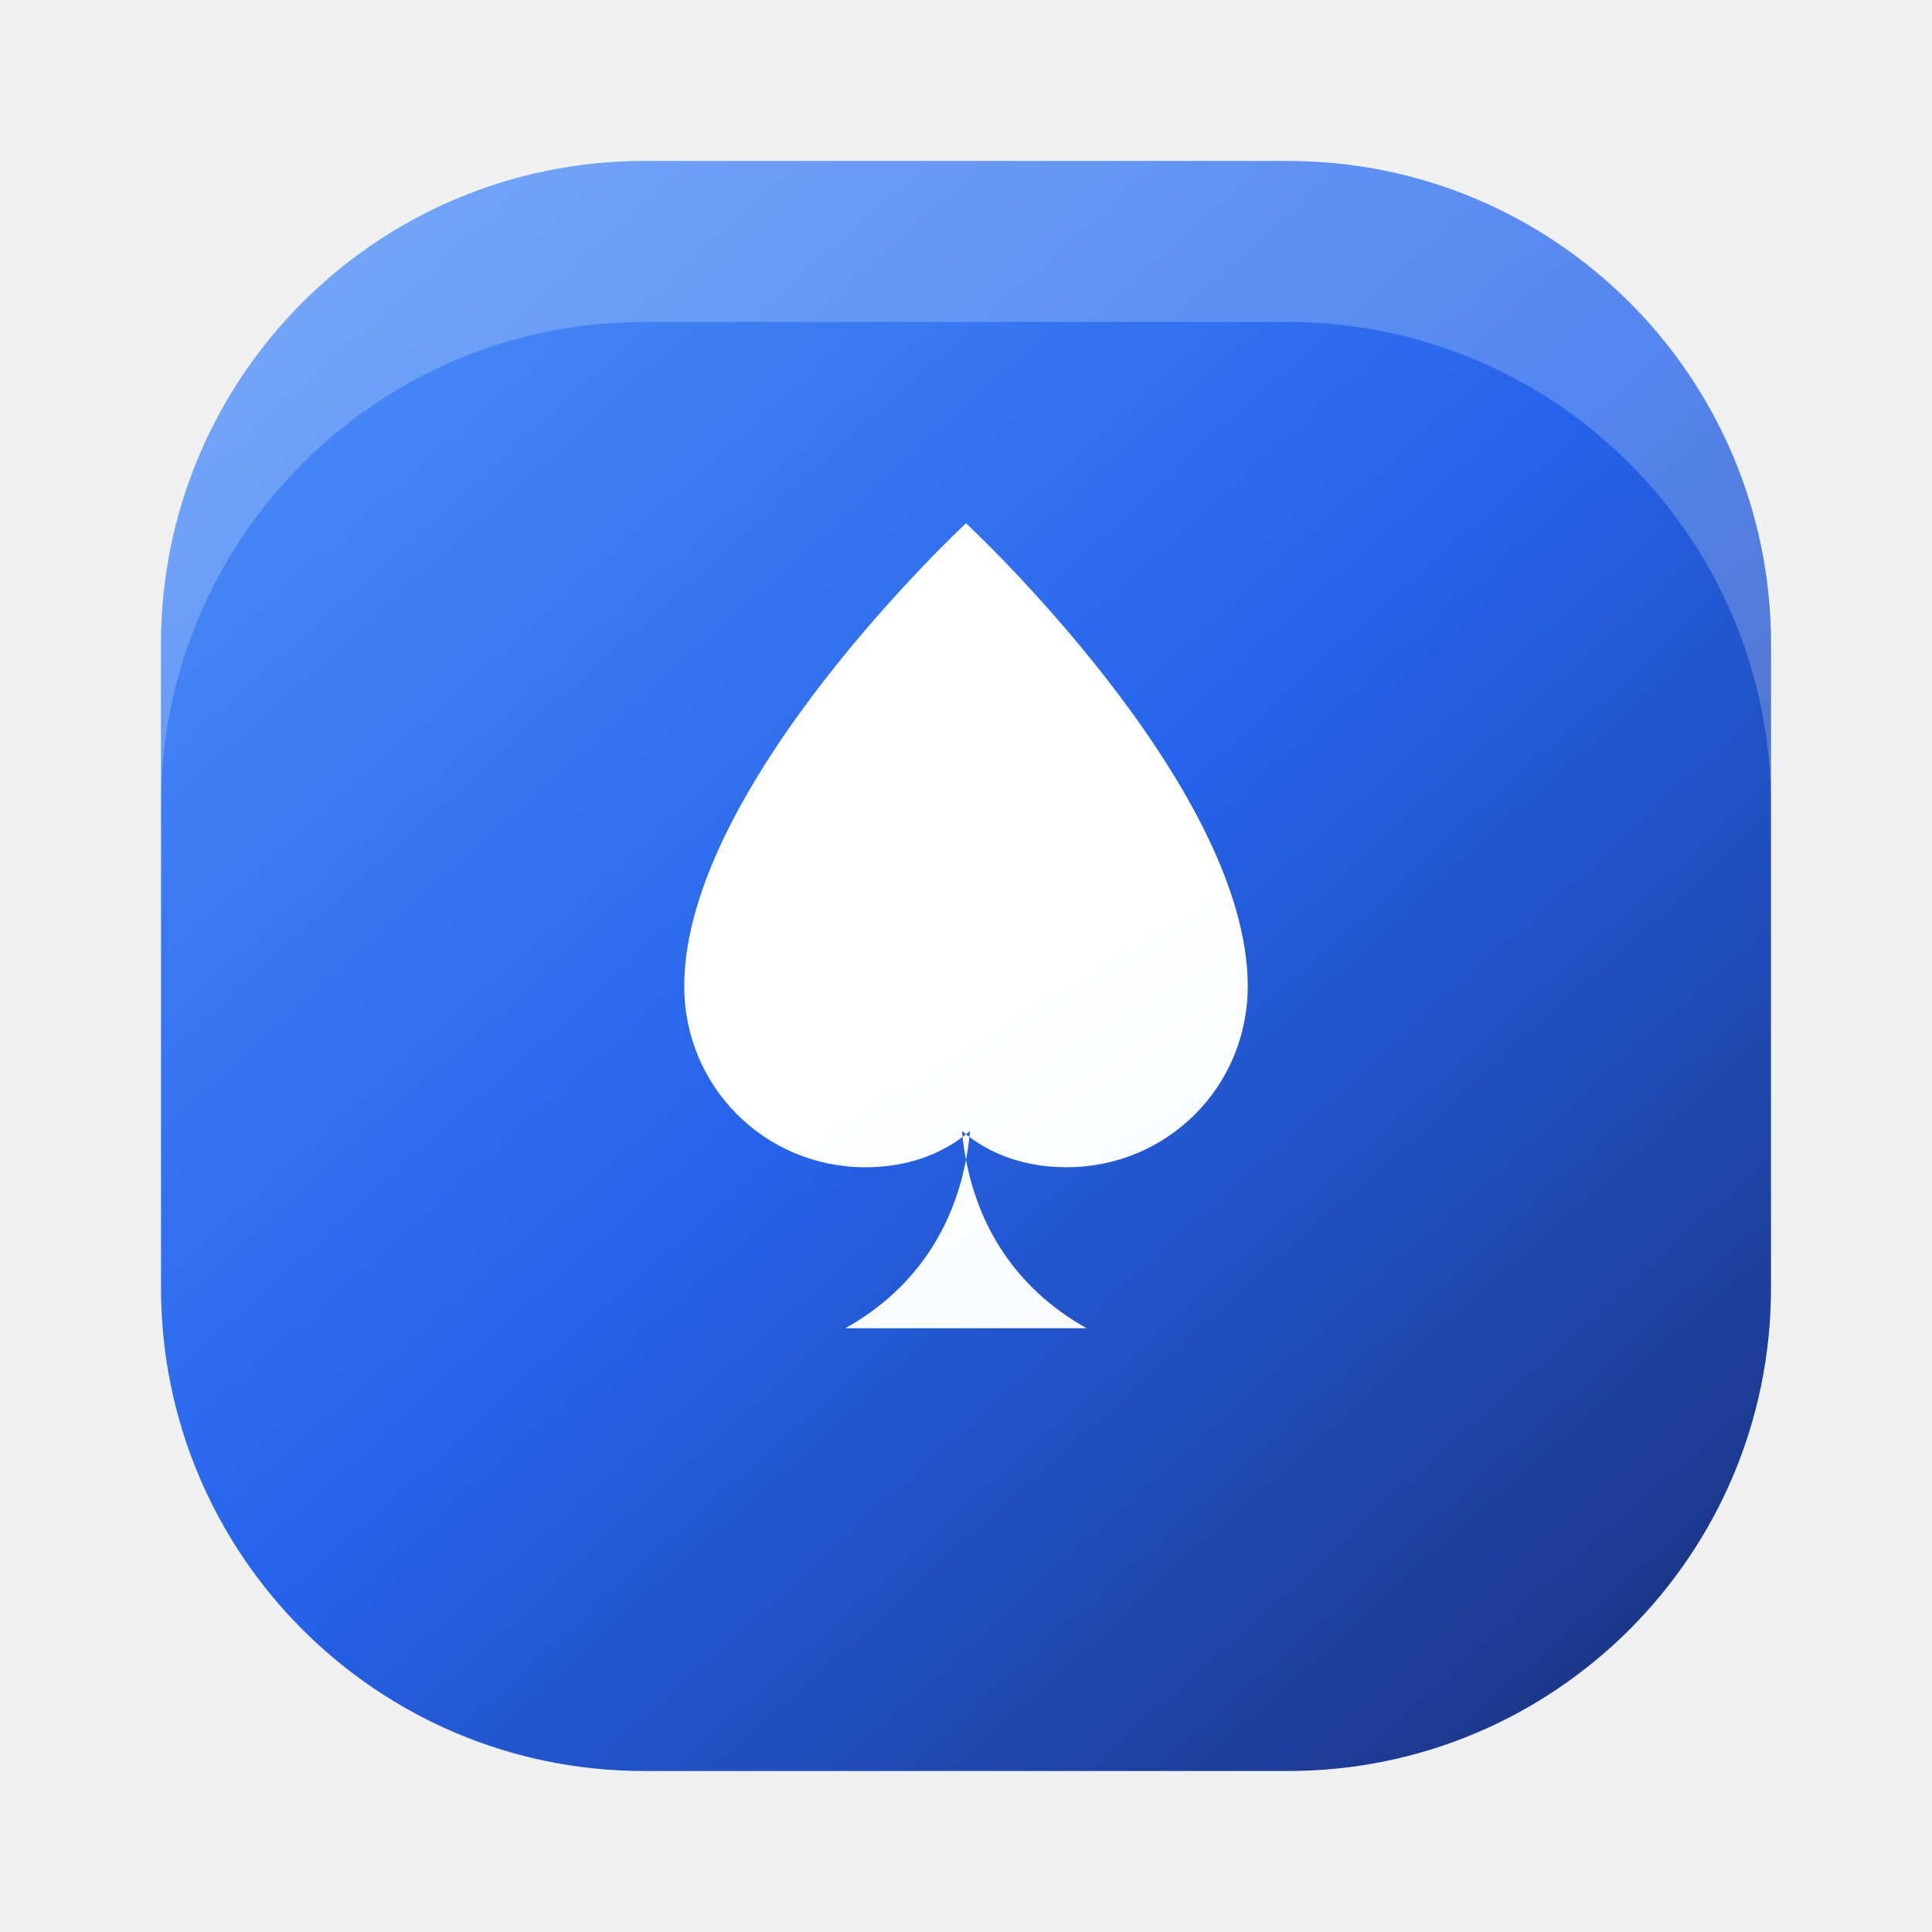
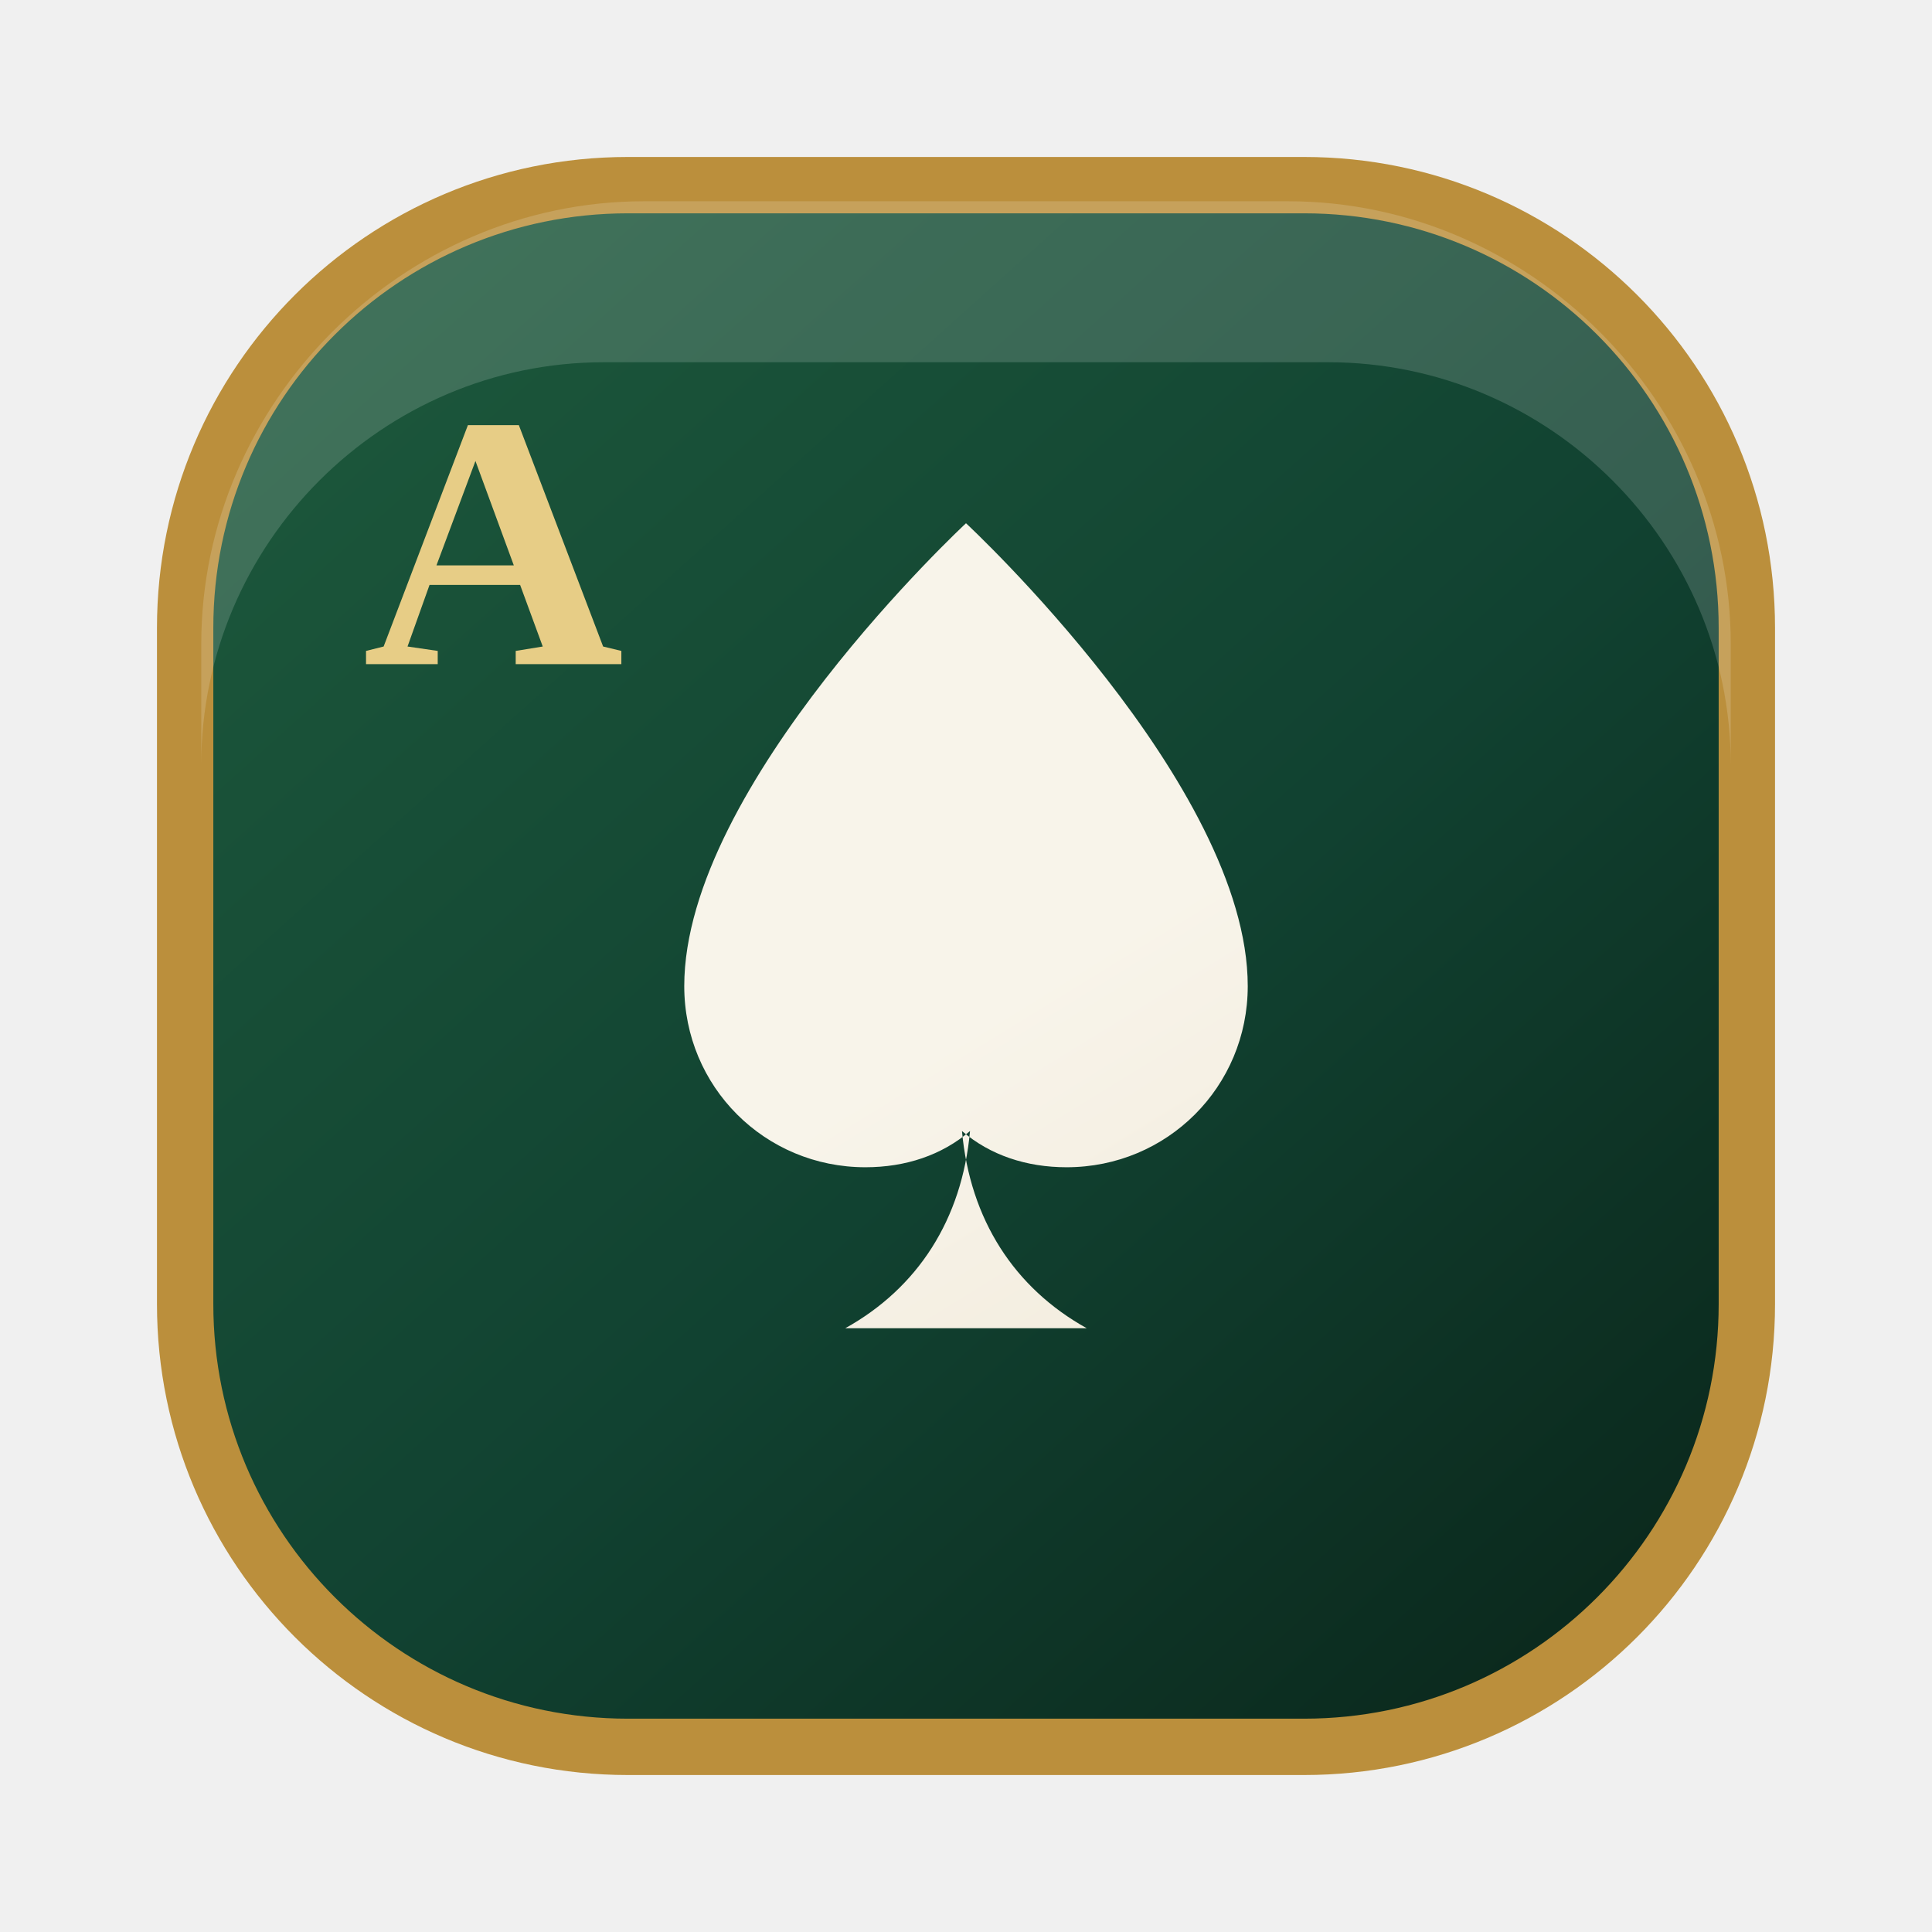
<svg xmlns="http://www.w3.org/2000/svg" width="48" height="48" viewBox="0 0 48 48" fill="none">
  <defs>
    <linearGradient id="card" x1="6" y1="4" x2="42" y2="44" gradientUnits="userSpaceOnUse">
-       <stop offset="0" stop-color="#4f90f8" />
-       <stop offset="0.5" stop-color="#2563eb" />
-       <stop offset="1" stop-color="#1a317d" />
+       <stop offset="0" stop-color="#1e5b3d" />
+       <stop offset="0.55" stop-color="#114231" />
+       <stop offset="1" stop-color="#0a2419" />
    </linearGradient>
    <linearGradient id="spade" x1="16" y1="12" x2="32" y2="38" gradientUnits="userSpaceOnUse">
-       <stop offset="0" stop-color="#ffffff" />
-       <stop offset="1" stop-color="#e6eefc" />
+       <stop offset="0" stop-color="#f8f4ea" />
+       <stop offset="1" stop-color="#e7dcc4" />
    </linearGradient>
  </defs>
-   <rect x="4" y="4" width="40" height="40" rx="12" fill="url(#card)" />
-   <path d="M4 16C4 9.373 9.373 4 16 4h16c6.627 0 12 5.373 12 12v4C44 13.373 38.627 8 32 8H16C9.373 8 4 13.373 4 20v-4z" fill="#ffffff" fill-opacity="0.22" />
+   <rect x="4.6" y="4.6" width="38.8" height="38.8" rx="11" fill="url(#card)" stroke="#bb8f3c" stroke-width="1.4" />
+   <path d="M5 16C5 10 10 5 16 5h16c6 0 11 5 11 11v3C43 13.5 38.5 9 33 9H15C9.5 9 5 13.5 5 19v-3z" fill="#ffffff" fill-opacity="0.16" />
  <g transform="translate(12 11)" fill="url(#spade)">
    <path d="M12 2 C12 2 5 8.5 5 13.5 c0 2.5 2 4.5 4.5 4.5 1 0 1.9 -.3 2.6 -.9 -.2 2.2 -1.3 3.9 -3.1 4.9 h6 c-1.8 -1 -2.9 -2.7 -3.1 -4.9 .7 .6 1.6 .9 2.6 .9 2.5 0 4.5 -2 4.5 -4.5 C19 8.5 12 2 12 2 Z" />
  </g>
+   <text x="9" y="16.5" fill="#e7cd86" font-family="Georgia, 'Times New Roman', serif" font-weight="700" font-size="9">A</text>
</svg>
